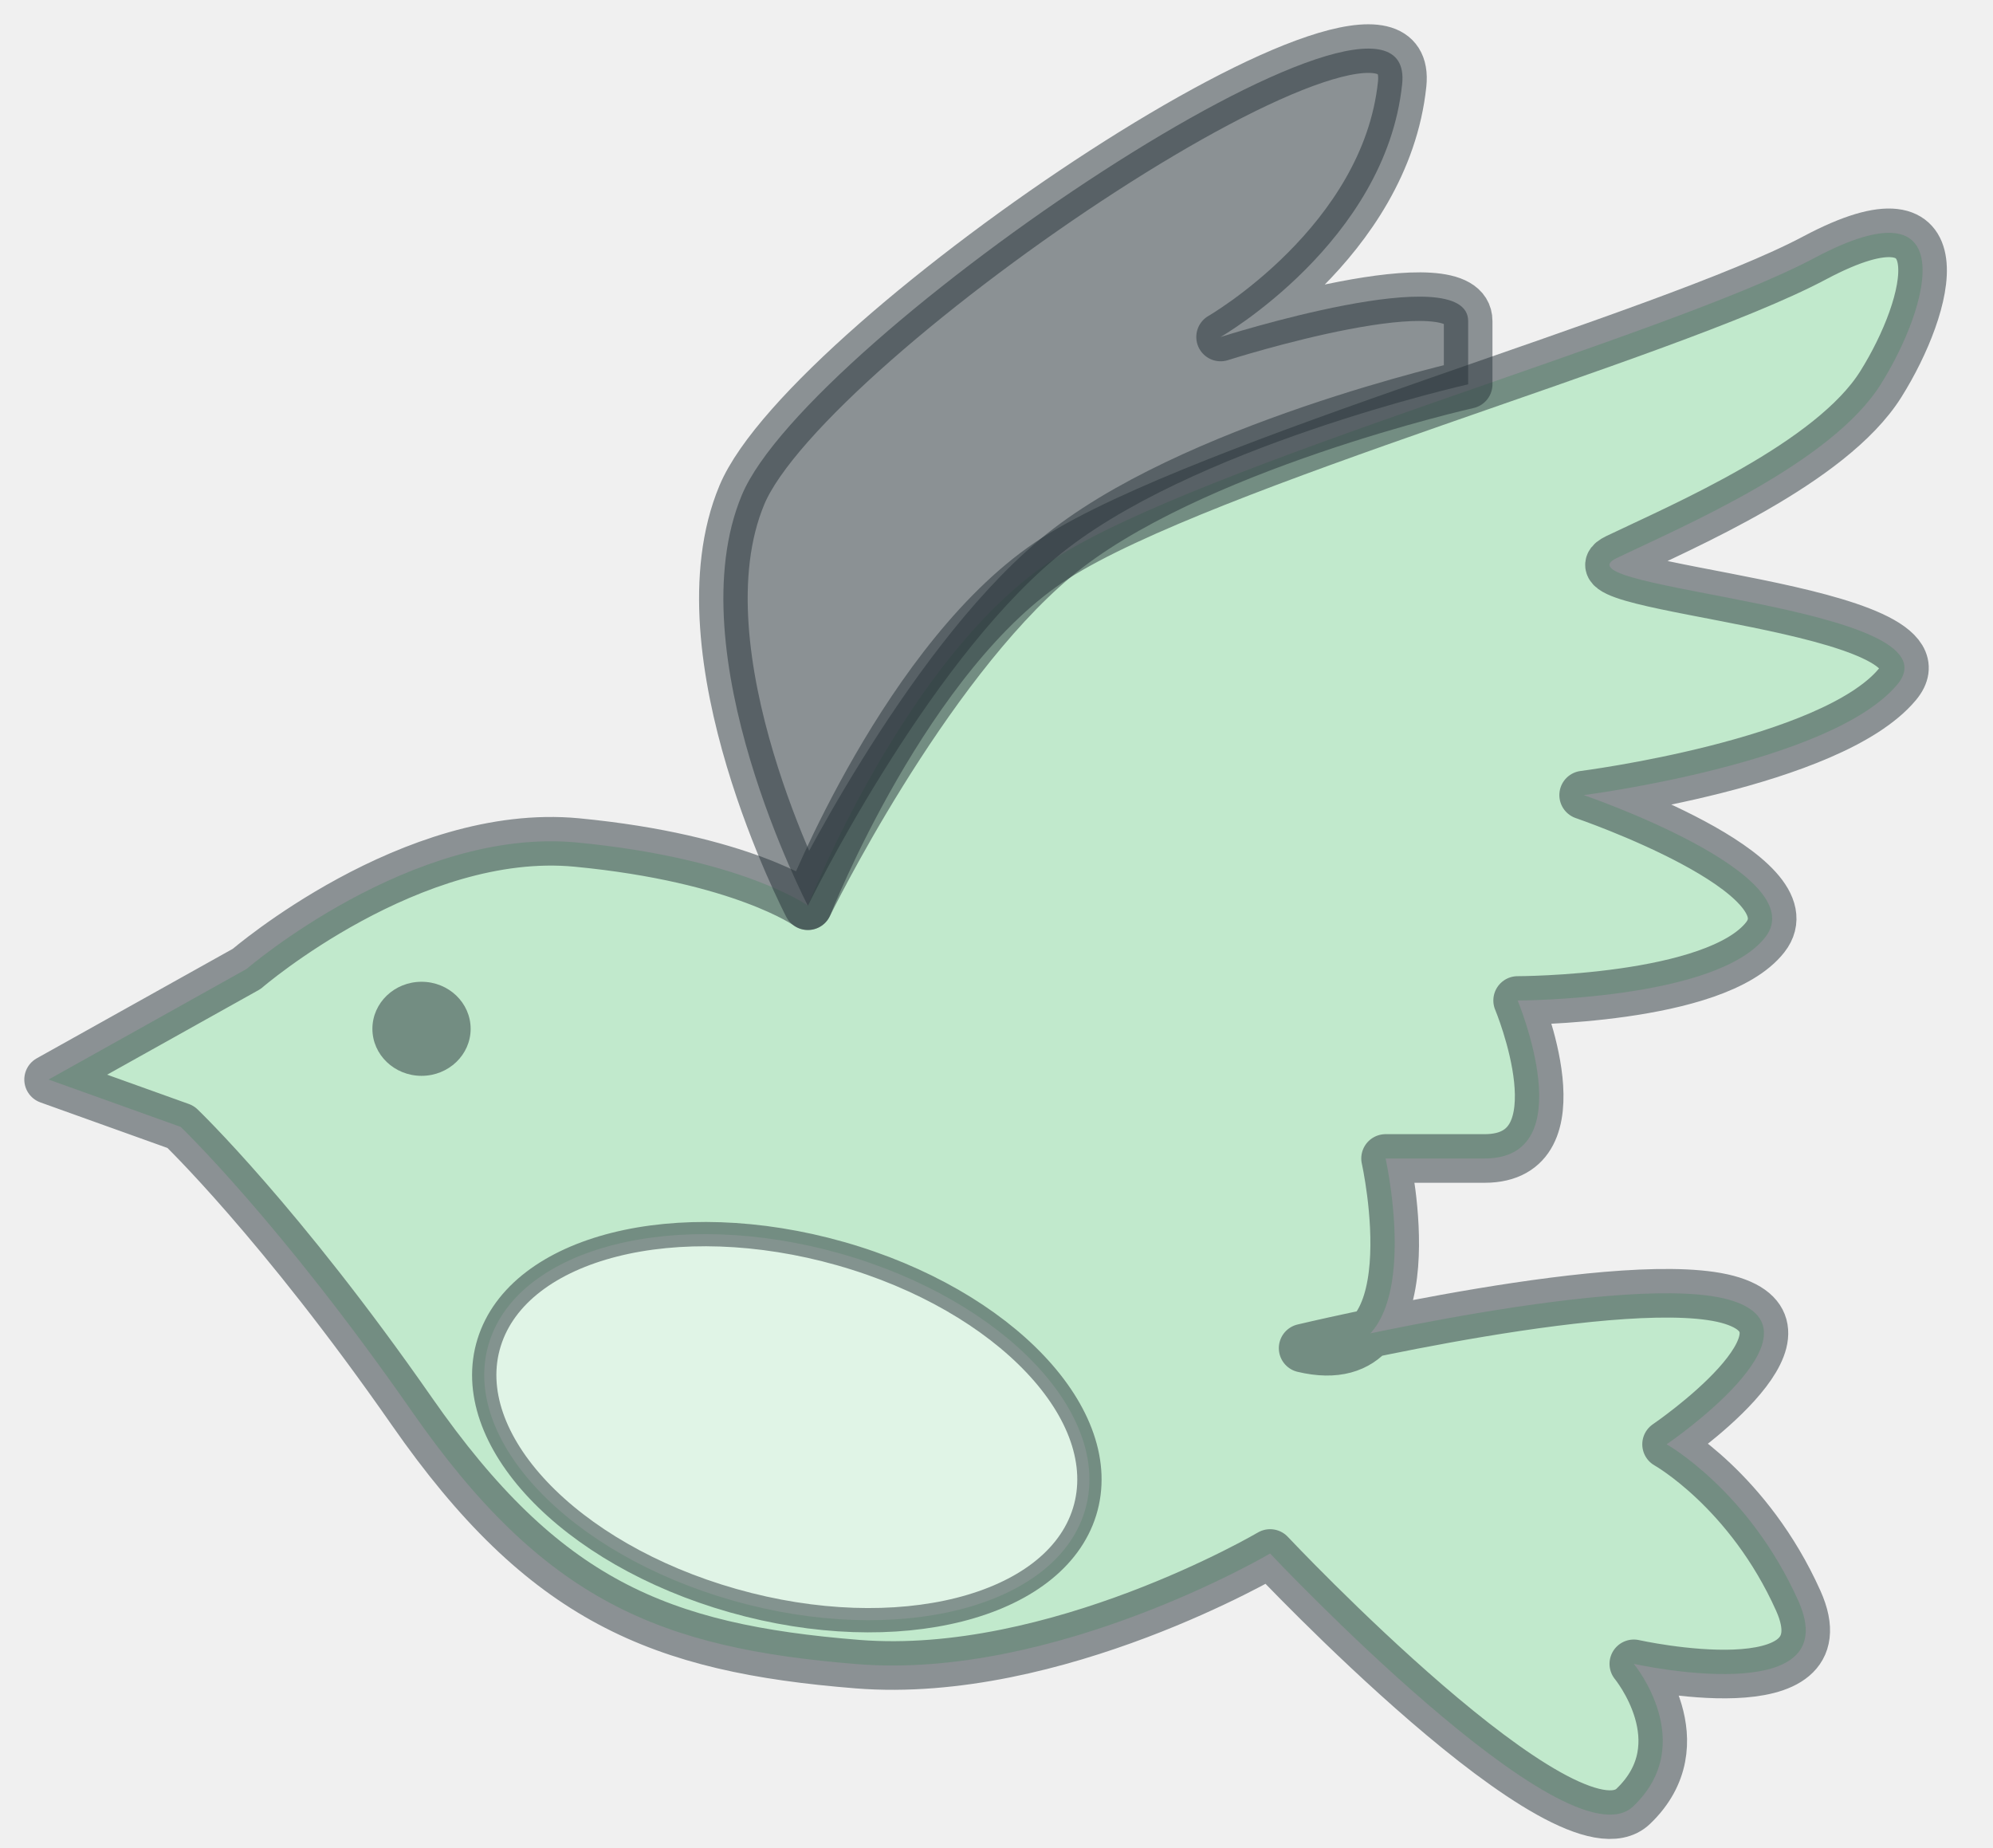
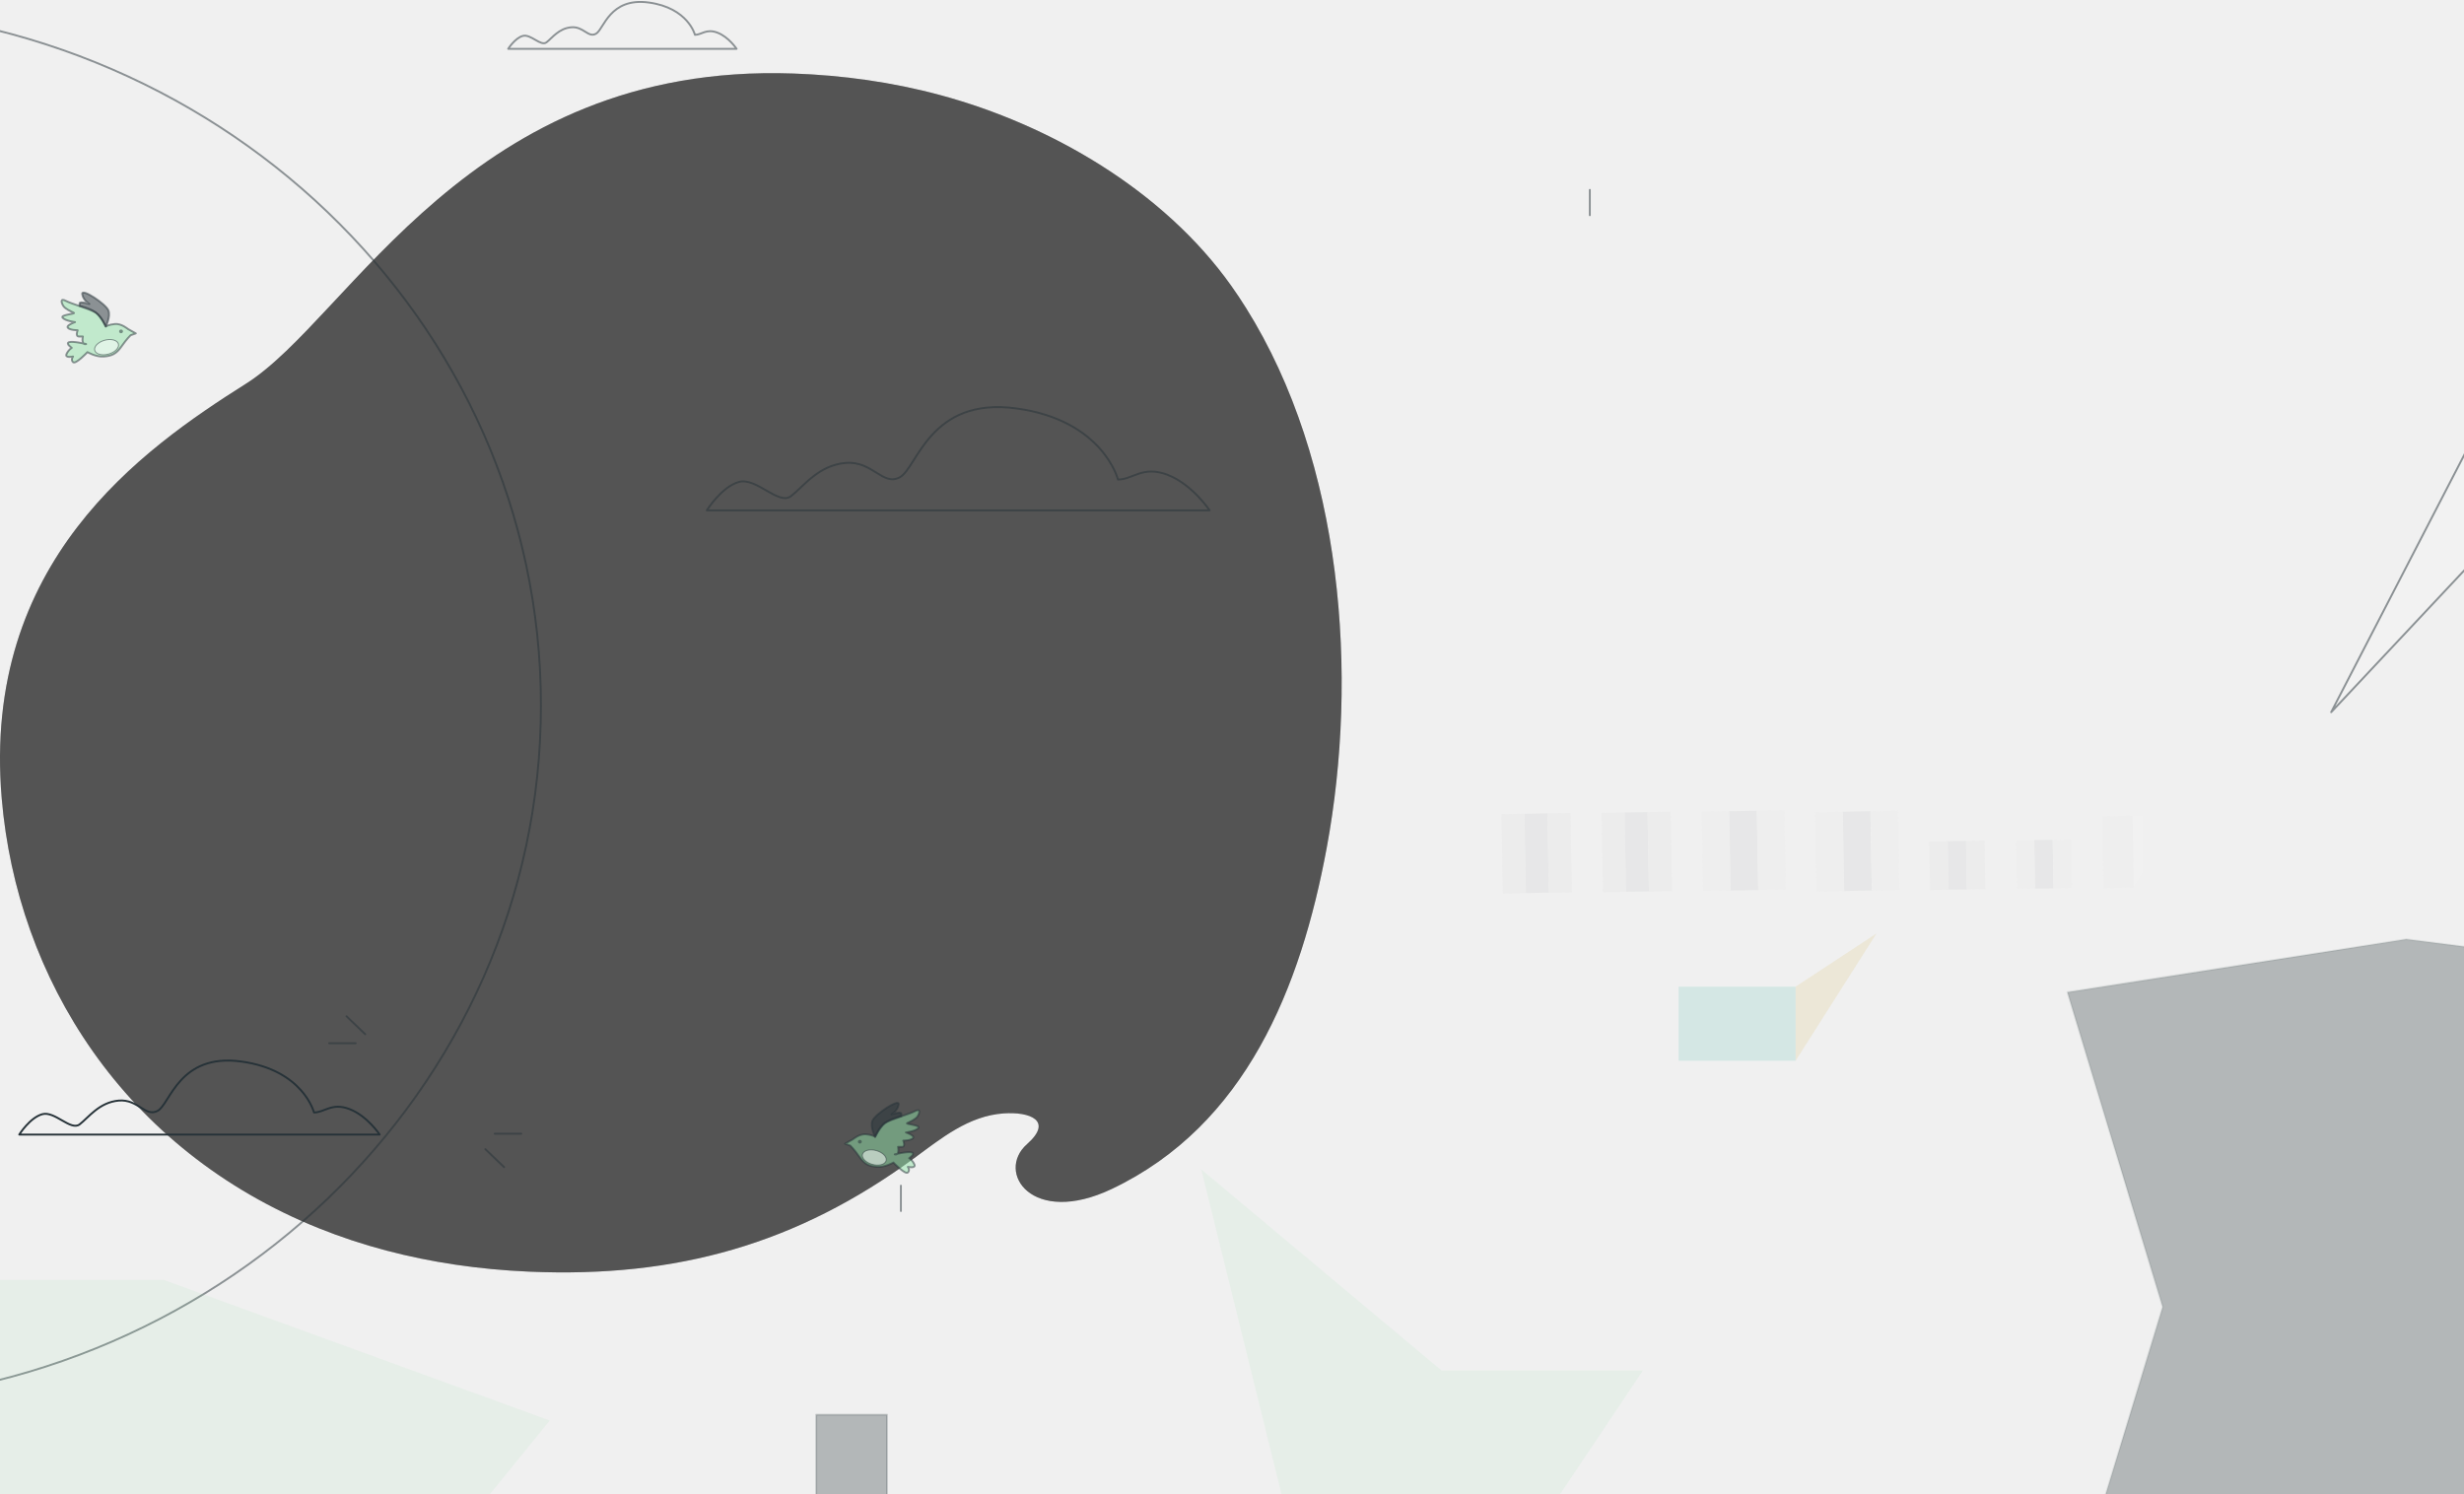
- <svg xmlns="http://www.w3.org/2000/svg" width="41" height="38" viewBox="0 0 41 38" fill="none">
-   <path d="M26.808 27.733C26.808 27.733 33.6 26.108 35.636 26.757C37.673 27.407 34.285 29.711 34.285 29.711C34.285 29.711 35.975 30.657 36.995 32.931C38.013 35.207 33.611 34.227 33.611 34.227C33.611 34.227 34.958 35.858 33.6 37.157C32.242 38.457 26.129 31.957 26.129 31.957C26.129 31.957 21.715 34.558 17.64 34.233C13.565 33.907 11.187 32.933 8.472 29.032C5.756 25.132 3.717 23.181 3.717 23.181L1 22.207L5.075 19.931C5.075 19.931 8.47 17.007 11.866 17.331C15.261 17.656 16.62 18.63 16.62 18.63C16.62 18.63 18.658 13.43 21.713 11.48C24.769 9.53 34.278 6.929 37.333 5.304C40.389 3.679 39.711 6.28 38.691 7.905C37.672 9.53 34.616 10.829 33.258 11.48C31.901 12.13 40.389 12.456 39.031 14.081C37.673 15.706 32.579 16.356 32.579 16.356C32.579 16.356 37.333 17.981 36.314 19.281C35.294 20.581 31.221 20.581 31.221 20.581C31.221 20.581 32.579 23.831 30.541 23.831C28.504 23.831 28.504 23.831 28.504 23.831C28.504 23.831 29.525 28.383 26.808 27.733Z" fill="#92E3A9" fill-opacity="0.5" stroke="#263238" stroke-opacity="0.5" stroke-miterlimit="10" stroke-linecap="round" stroke-linejoin="round" />
-   <path d="M16.62 18.632C16.62 18.632 13.903 13.432 15.262 10.182C16.62 6.932 29.185 -1.52 28.845 1.731C28.505 4.981 25.11 6.932 25.11 6.932C25.11 6.932 30.203 5.307 30.203 6.606C30.203 7.906 30.203 7.906 30.203 7.906C30.203 7.906 24.43 9.206 21.713 11.481C18.997 13.755 16.62 18.632 16.62 18.632Z" fill="#263238" fill-opacity="0.5" stroke="#263238" stroke-opacity="0.5" stroke-miterlimit="10" stroke-linecap="round" stroke-linejoin="round" />
-   <path d="M8.672 22.131C9.23 22.131 9.682 21.698 9.682 21.164C9.682 20.629 9.23 20.196 8.672 20.196C8.114 20.196 7.661 20.629 7.661 21.164C7.661 21.698 8.114 22.131 8.672 22.131Z" fill="#263238" fill-opacity="0.5" />
-   <path d="M22.312 31.098C21.701 33.069 18.464 33.888 15.08 32.927C11.697 31.967 9.45 29.59 10.062 27.619C10.673 25.647 13.911 24.829 17.294 25.789C20.676 26.75 22.922 29.127 22.312 31.098Z" fill="white" fill-opacity="0.5" stroke="#263238" stroke-opacity="0.5" stroke-width="0.5" stroke-miterlimit="10" stroke-linecap="round" stroke-linejoin="round" />
+ <svg xmlns="http://www.w3.org/2000/svg" width="1280" height="776" viewBox="0 0 1280 776" fill="none">
+   <path d="M647.201 159.853C644.76 155.964 642.223 152.148 639.572 148.416C604.27 98.765 545.499 64.773 488.382 49.378C463.36 42.623 437.67 39.09 412.024 38.188C243.813 32.337 182.017 165.094 127.822 199.323C73.626 233.553 -9.541 292.019 0.895 414.836C8.814 508.218 64.313 597.507 165.672 638.139C176.836 642.628 188.567 646.524 200.849 649.757C223.697 655.774 248.458 659.551 275.14 660.687C351.772 663.956 413.996 646.274 474.861 601.747C489.009 591.397 503.081 579.723 521.442 578.444C534.788 577.515 547.441 582.104 533.491 594.449C517.095 608.96 536.013 637.498 577.633 617.67C647.144 584.555 675.739 513.108 689.21 440.457C705.745 351.281 697.729 240.383 647.201 159.853Z" fill="black" fill-opacity="0.5" />
+   <path opacity="0.7" d="M647.201 159.853C644.76 155.964 642.223 152.148 639.572 148.416C604.27 98.765 545.499 64.773 488.382 49.378C463.36 42.623 437.67 39.09 412.024 38.188C243.813 32.337 182.017 165.094 127.822 199.323C73.626 233.553 -9.541 292.019 0.895 414.836C8.814 508.218 64.313 597.507 165.672 638.139C176.836 642.628 188.567 646.524 200.849 649.757C223.697 655.774 248.458 659.551 275.14 660.687C351.772 663.956 413.996 646.274 474.861 601.747C489.009 591.397 503.081 579.723 521.442 578.444C534.788 577.515 547.441 582.104 533.491 594.449C517.095 608.96 536.013 637.498 577.633 617.67C647.144 584.555 675.739 513.108 689.21 440.457C705.745 351.281 697.729 240.383 647.201 159.853Z" fill="#121212" fill-opacity="0.5" />
+   <path d="M580.763 249.142C580.763 249.142 573.043 218.35 528.006 212.191C482.97 206.033 476.537 242.983 467.529 247.91C458.522 252.837 453.376 239.288 439.221 240.52C425.066 241.752 417.346 252.837 410.912 257.764C404.479 262.691 392.897 247.911 383.891 250.374C374.884 252.837 367.163 265.154 367.163 265.154H628.374C628.374 265.154 619.366 251.606 606.499 246.679C593.631 241.752 588.483 249.142 580.763 249.142Z" stroke="#263238" stroke-opacity="0.5" stroke-miterlimit="10" stroke-linecap="round" stroke-linejoin="round" />
+   <path d="M163.111 577.98C163.111 577.98 157.577 555.909 125.295 551.495C93.013 547.08 88.401 573.566 81.944 577.097C75.488 580.629 71.798 570.917 61.653 571.8C51.507 572.683 45.973 580.629 41.361 584.161C36.749 587.692 28.448 577.097 21.991 578.863C15.534 580.629 10 589.458 10 589.458H197.238C197.238 589.458 190.781 579.746 181.557 576.214C172.335 572.683 168.645 577.98 163.111 577.98Z" stroke="#263238" stroke-miterlimit="10" stroke-linecap="round" stroke-linejoin="round" />
+   <path d="M361.016 18.096C361.016 18.096 357.509 4.11 337.055 1.313C316.601 -1.483 313.678 15.299 309.587 17.536C305.495 19.774 303.158 13.62 296.729 14.179C290.3 14.739 286.793 19.774 283.872 22.012C280.95 24.249 275.689 17.536 271.598 18.654C267.507 19.774 264 25.367 264 25.367H382.642C382.642 25.367 378.55 19.213 372.706 16.976C366.861 14.74 364.522 18.096 361.016 18.096Z" stroke="#263238" stroke-opacity="0.5" stroke-miterlimit="10" stroke-linecap="round" stroke-linejoin="round" />
+   <path d="M-97.5 729C111.54 729 281 566.703 281 366.5C281 166.297 111.54 4 -97.5 4C-306.54 4 -476 166.297 -476 366.5C-476 566.703 -306.54 729 -97.5 729Z" stroke="#263238" stroke-opacity="0.5" stroke-miterlimit="10" stroke-linecap="round" stroke-linejoin="round" />
+   <path d="M468 616V629.165" stroke="#263238" stroke-opacity="0.5" stroke-miterlimit="10" stroke-linecap="round" stroke-linejoin="round" />
+   <path d="M825.884 98.645V111.812" stroke="#263238" stroke-opacity="0.5" stroke-miterlimit="10" stroke-linecap="round" stroke-linejoin="round" />
+   <path d="M270.755 589H257" stroke="#263238" stroke-opacity="0.5" stroke-miterlimit="10" stroke-linecap="round" stroke-linejoin="round" />
+   <path d="M184.755 542H171" stroke="#263238" stroke-opacity="0.5" stroke-miterlimit="10" stroke-linecap="round" stroke-linejoin="round" />
+   <path d="M261.86 606.355L252.134 597.046" stroke="#263238" stroke-opacity="0.5" stroke-miterlimit="10" stroke-linecap="round" stroke-linejoin="round" />
+   <path d="M189.725 537.311L180 528" stroke="#263238" stroke-opacity="0.5" stroke-miterlimit="10" stroke-linecap="round" stroke-linejoin="round" />
+   <path d="M464.808 599.733C464.808 599.733 471.6 598.108 473.636 598.757C475.673 599.407 472.285 601.711 472.285 601.711C472.285 601.711 473.975 602.657 474.995 604.931C476.013 607.207 471.611 606.227 471.611 606.227C471.611 606.227 472.957 607.857 471.6 609.157C470.242 610.457 464.129 603.957 464.129 603.957C464.129 603.957 459.715 606.558 455.64 606.232C451.565 605.907 449.187 604.933 446.472 601.032C443.756 597.132 441.717 595.181 441.717 595.181L439 594.207L443.075 591.932C443.075 591.932 446.47 589.007 449.866 589.331C453.261 589.656 454.62 590.63 454.62 590.63C454.62 590.63 456.658 585.43 459.713 583.48C462.769 581.53 472.278 578.929 475.333 577.304C478.389 575.679 477.711 578.28 476.691 579.905C475.672 581.53 472.616 582.829 471.258 583.48C469.901 584.13 478.389 584.456 477.031 586.081C475.673 587.706 470.579 588.356 470.579 588.356C470.579 588.356 475.333 589.981 474.314 591.281C473.294 592.581 469.221 592.581 469.221 592.581C469.221 592.581 470.579 595.831 468.541 595.831C466.504 595.831 466.504 595.831 466.504 595.831C466.504 595.831 467.525 600.383 464.808 599.733Z" fill="#92E3A9" fill-opacity="0.5" stroke="#263238" stroke-opacity="0.5" stroke-miterlimit="10" stroke-linecap="round" stroke-linejoin="round" />
+   <path d="M454.62 590.632C454.62 590.632 451.903 585.432 453.262 582.182C454.62 578.932 467.185 570.48 466.845 573.731C466.505 576.981 463.11 578.932 463.11 578.932C463.11 578.932 468.203 577.307 468.203 578.606C468.203 579.906 468.203 579.906 468.203 579.906C468.203 579.906 462.43 581.206 459.713 583.481C456.997 585.755 454.62 590.632 454.62 590.632Z" fill="#263238" fill-opacity="0.5" stroke="#263238" stroke-opacity="0.5" stroke-miterlimit="10" stroke-linecap="round" stroke-linejoin="round" />
+   <path d="M446.672 594.131C447.23 594.131 447.682 593.698 447.682 593.164C447.682 592.629 447.23 592.196 446.672 592.196C446.114 592.196 445.661 592.629 445.661 593.164C445.661 593.698 446.114 594.131 446.672 594.131Z" fill="#263238" fill-opacity="0.5" />
+   <path d="M460.312 603.098C459.702 605.069 456.464 605.888 453.08 604.927C449.697 603.967 447.45 601.59 448.062 599.619C448.673 597.647 451.911 596.829 455.294 597.789C458.676 598.75 460.923 601.127 460.312 603.098Z" fill="white" fill-opacity="0.5" stroke="#263238" stroke-opacity="0.5" stroke-width="0.5" stroke-miterlimit="10" stroke-linecap="round" stroke-linejoin="round" />
+   <path d="M44.745 178.733C44.745 178.733 37.953 177.108 35.916 177.757C33.878 178.407 37.267 180.711 37.267 180.711C37.267 180.711 35.577 181.657 34.558 183.931C33.54 186.207 37.941 185.227 37.941 185.227C37.941 185.227 36.595 186.858 37.953 188.157C39.311 189.457 45.423 182.957 45.423 182.957C45.423 182.957 49.838 185.558 53.913 185.233C57.988 184.907 60.365 183.933 63.081 180.032C65.797 176.132 67.836 174.182 67.836 174.182L70.553 173.206L66.478 170.93C66.478 170.93 63.082 168.005 59.686 168.329C56.29 168.655 54.931 169.629 54.931 169.629C54.931 169.629 52.894 164.429 49.838 162.479C46.783 160.528 37.273 157.927 34.218 156.302C31.162 154.678 31.841 157.277 32.86 158.903C33.878 160.528 36.935 161.828 38.293 162.479C39.651 163.129 31.162 163.453 32.52 165.079C33.878 166.704 38.972 167.355 38.972 167.355C38.972 167.355 34.218 168.98 35.237 170.28C36.257 171.579 40.33 171.579 40.33 171.579C40.33 171.579 38.972 174.829 41.01 174.829C43.047 174.829 43.047 174.829 43.047 174.829C43.047 174.829 42.029 179.383 44.745 178.733Z" fill="#92E3A9" fill-opacity="0.5" stroke="#263238" stroke-opacity="0.5" stroke-miterlimit="10" stroke-linecap="round" stroke-linejoin="round" />
+   <path d="M54.933 169.632C54.933 169.632 57.65 164.432 56.29 161.182C54.932 157.932 42.368 149.48 42.708 152.731C43.047 155.981 46.443 157.932 46.443 157.932C46.443 157.932 41.35 156.307 41.35 157.606C41.35 158.906 41.35 158.906 41.35 158.906C41.35 158.906 47.123 160.206 49.84 162.481C52.555 164.755 54.933 169.632 54.933 169.632Z" fill="#263238" fill-opacity="0.5" stroke="#263238" stroke-opacity="0.5" stroke-miterlimit="10" stroke-linecap="round" stroke-linejoin="round" />
+   <path d="M61.869 172.164C61.869 172.699 62.322 173.131 62.88 173.131C63.439 173.131 63.89 172.697 63.89 172.164C63.89 171.629 63.437 171.196 62.88 171.196C62.322 171.196 61.869 171.63 61.869 172.164Z" fill="#263238" fill-opacity="0.5" />
+   <path d="M49.241 182.098C49.851 184.069 53.089 184.887 56.473 183.927C59.855 182.965 62.103 180.59 61.491 178.618C60.88 176.647 57.642 175.829 54.259 176.789C50.877 177.75 48.63 180.127 49.241 182.098Z" fill="white" fill-opacity="0.5" stroke="#263238" stroke-opacity="0.5" stroke-width="0.5" stroke-miterlimit="10" stroke-linecap="round" stroke-linejoin="round" />
+   <path d="M1633 855L1044 940.5L1123.5 679L1074 515.5L1250 488L1466.5 515.5L1633 855Z" fill="#263238" fill-opacity="0.3" stroke="#263238" stroke-opacity="0.1" stroke-miterlimit="10" stroke-linecap="round" stroke-linejoin="round" />
+   <path d="M1211 370L1286.51 224L1348 224L1211 370Z" fill="white" fill-opacity="0.12" stroke="#263238" stroke-opacity="0.5" stroke-miterlimit="10" stroke-linecap="round" stroke-linejoin="round" />
+   <g opacity="0.05">
+     <path d="M898.323 421.5L883.992 421.75L884.71 462.902L899.041 462.652L898.323 421.5Z" fill="#C7C7C7" />
+     <path d="M912.654 421.25L898.323 421.5L899.041 462.652L913.372 462.402L912.654 421.25Z" fill="#263238" />
+     <path d="M926.985 421L912.654 421.25L913.372 462.402L927.703 462.152L926.985 421Z" fill="#C7C7C7" />
+   </g>
+   <g opacity="0.05">
+     <path d="M843.938 422.173L831.996 422.381L832.714 463.533L844.656 463.325L843.938 422.173Z" fill="#919191" />
+     <path d="M855.88 421.964L843.938 422.173L844.656 463.325L856.598 463.116L855.88 421.964Z" fill="#263238" />
+     <path d="M867.822 421.756L855.88 421.964L856.598 463.116L868.541 462.908L867.822 421.756Z" fill="#919191" />
+   </g>
+   <g opacity="0.05">
+     <path d="M791.942 422.821L780 423.03L780.718 464.182L792.66 463.973L791.942 422.821Z" fill="#919191" />
+     <path d="M803.884 422.613L791.942 422.821L792.66 463.973L804.602 463.765L803.884 422.613Z" fill="#263238" />
+     <path d="M815.826 422.404L803.884 422.613L804.602 463.765L816.544 463.556L815.826 422.404Z" fill="#919191" />
+   </g>
+   <g opacity="0.05">
+     <path d="M957.331 421.764L943 422.015L943.718 463.167L958.049 462.916L957.331 421.764Z" fill="#C7C7C7" />
+     <path d="M971.661 421.514L957.331 421.764L958.049 462.916L972.38 462.666L971.661 421.514Z" fill="#263238" />
+     <path d="M985.992 421.264L971.662 421.514L972.38 462.666L986.711 462.416L985.992 421.264Z" fill="#C7C7C7" />
+   </g>
+   <g opacity="0.05">
+     <path d="M1056.78 436.513L1047.23 436.68L1047.67 461.828L1057.22 461.662L1056.78 436.513Z" fill="#C7C7C7" />
+     <path d="M1066.34 436.347L1056.78 436.513L1057.22 461.662L1066.78 461.495L1066.34 436.347Z" fill="#263238" />
+     <path d="M1075.89 436.18L1066.34 436.347L1066.78 461.495L1076.33 461.328L1075.89 436.18Z" fill="#C7C7C7" />
+   </g>
+   <path d="M-104.387 665H85.226L285.613 738L181.613 866H-8L-104.387 665Z" fill="#92E3A9" fill-opacity="0.1" />
+   <path d="M932.777 512.609H872V551.108H932.777V512.609Z" fill="#40B5A8" fill-opacity="0.16" />
+   <path d="M932.777 512.609L974.776 485L932.777 551.108V512.609Z" fill="#C8A21C" fill-opacity="0.12" />
+   <path d="M676.5 820H781.17L853.5 712H748.847L624 607.5L676.5 820Z" fill="#92E3A9" fill-opacity="0.1" />
+   <g opacity="0.05">
+     <path d="M1011.79 437.074L1002.23 437.241L1002.67 462.389L1012.23 462.223L1011.79 437.074Z" fill="#919191" />
+     <path d="M1021.34 436.908L1011.79 437.074L1012.23 462.223L1021.78 462.056L1021.34 436.908Z" fill="#263238" />
+     <path d="M1030.9 436.741L1021.34 436.908L1021.78 462.056L1031.33 461.889L1030.9 436.741Z" fill="#919191" />
+   </g>
+   <g opacity="0.05">
+     <path d="M1112.94 423.736L1107.59 423.829L1108.25 461.189L1113.45 452.835L1112.94 423.736Z" fill="white" />
+     <path d="M1107.84 423.825L1092.05 424.101L1092.7 461.46L1108.49 461.184L1107.84 423.825Z" fill="#C7C7C7" />
+   </g>
+   <path d="M460.788 735H424V827.547H460.788V735Z" fill="#263238" fill-opacity="0.3" stroke="#263238" stroke-opacity="0.2" stroke-miterlimit="10" stroke-linecap="round" stroke-linejoin="round" />
</svg>
